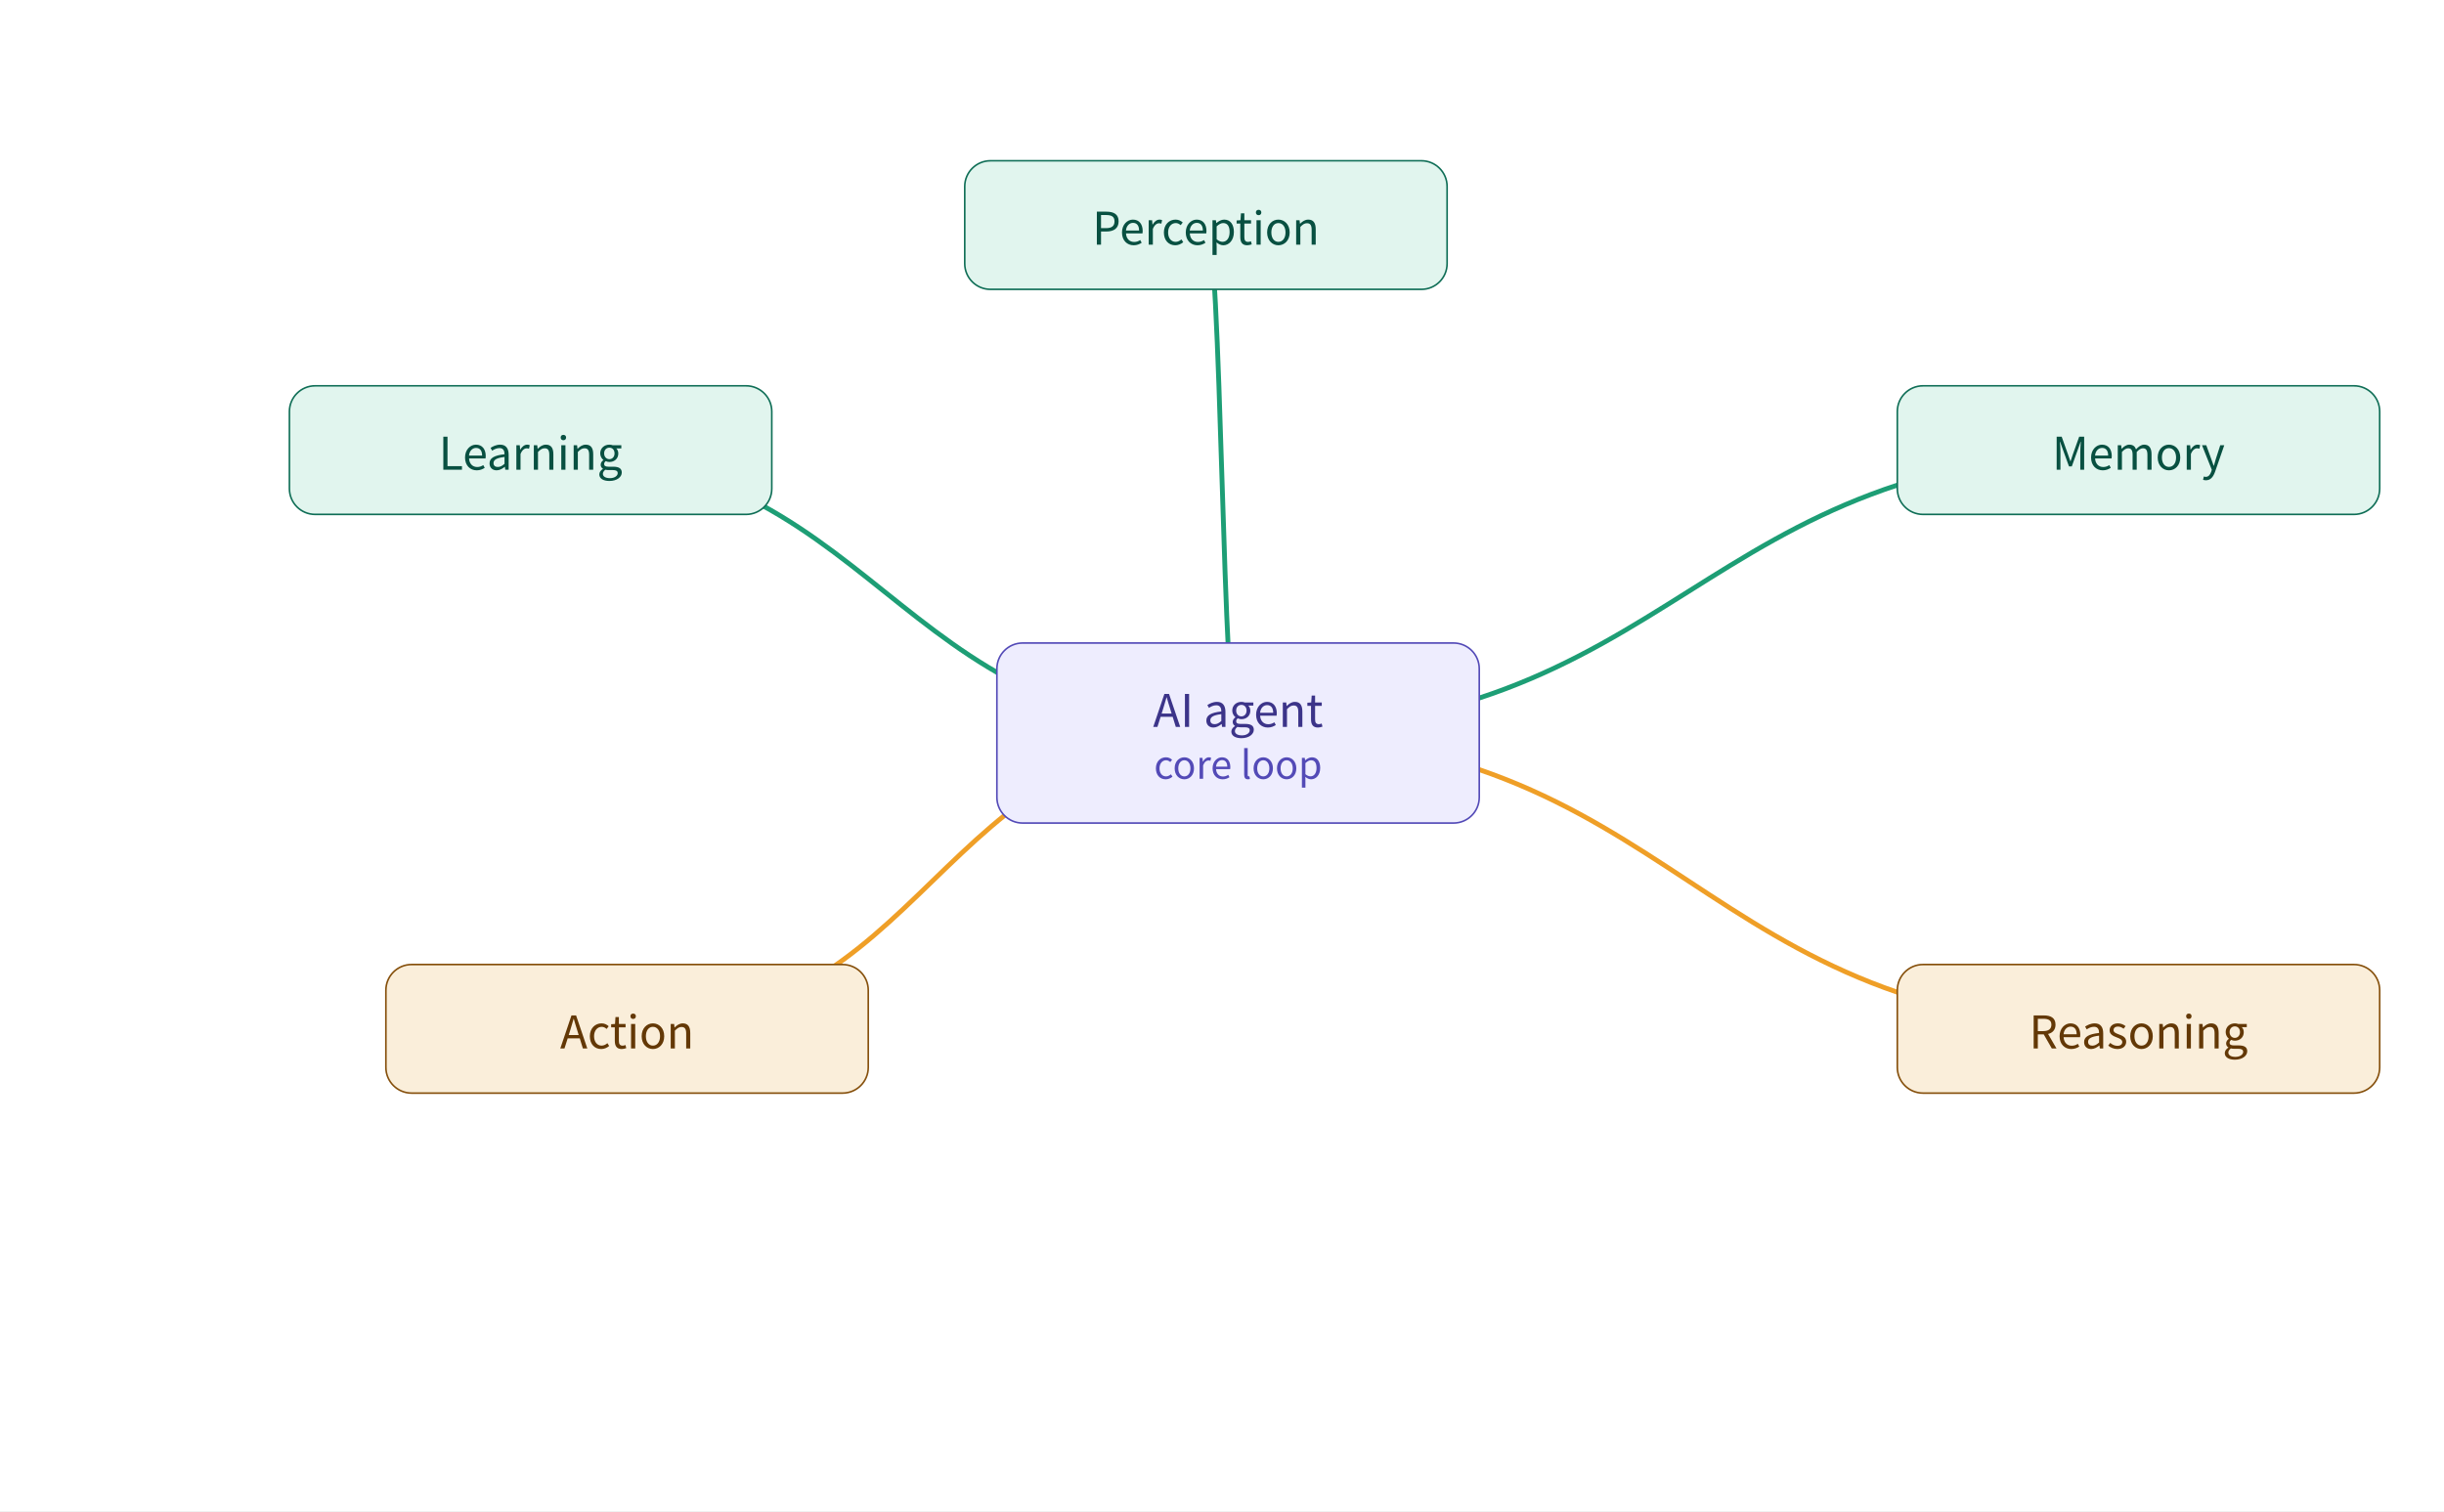
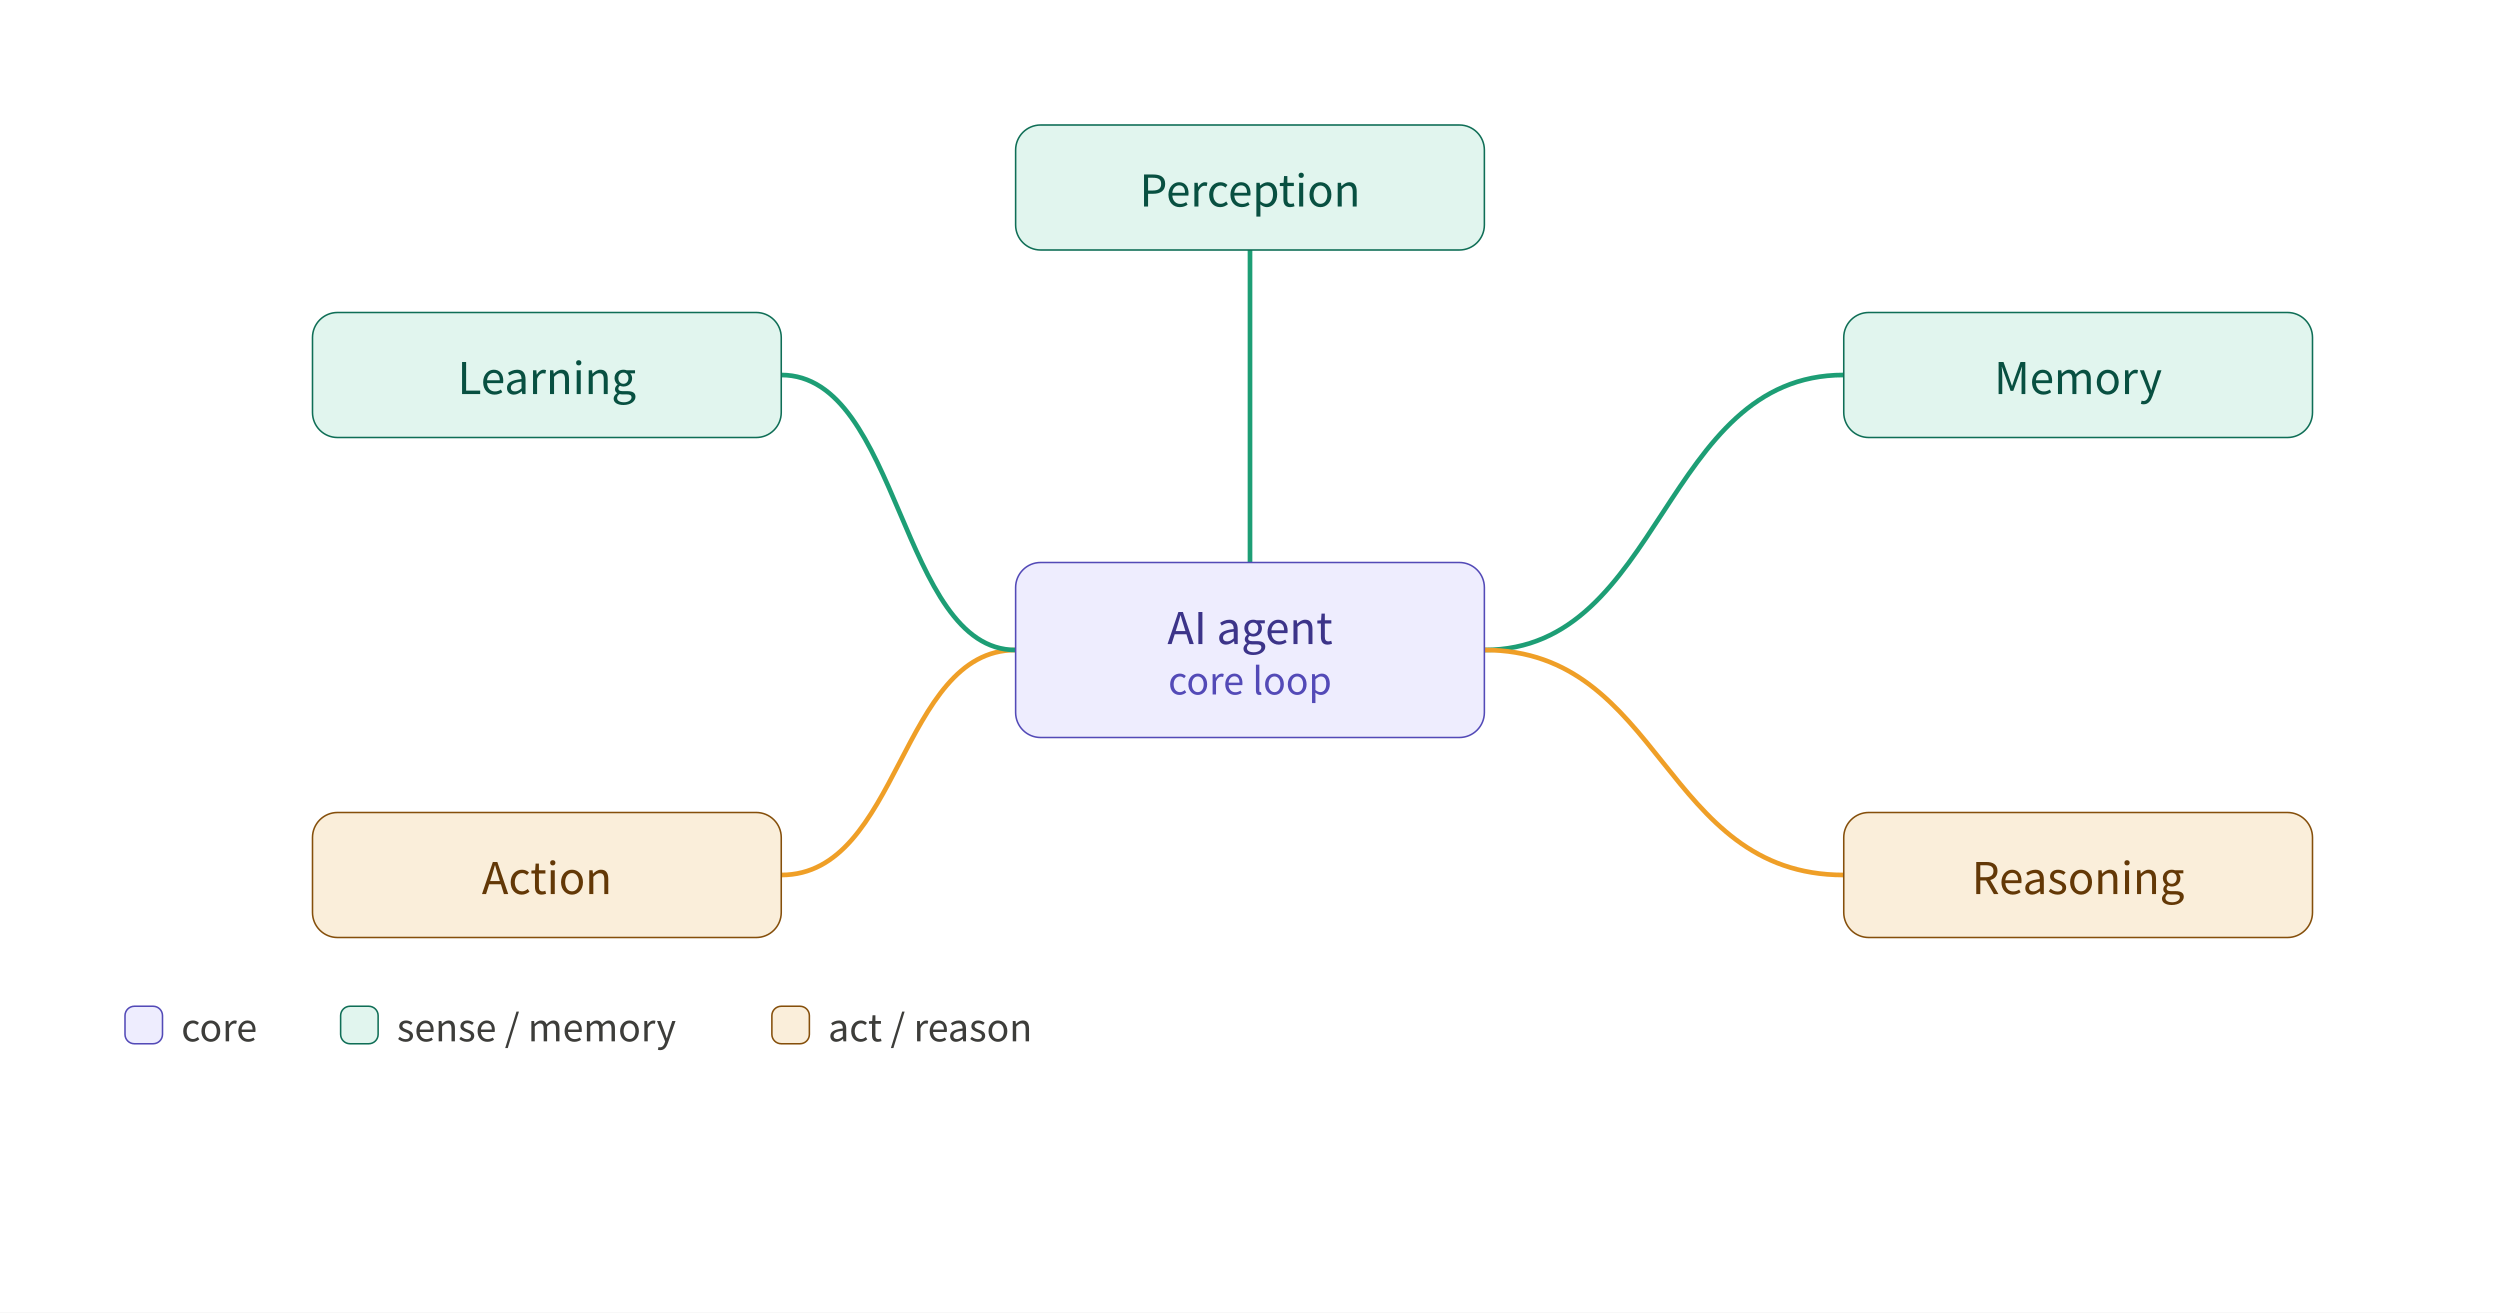
- <svg xmlns="http://www.w3.org/2000/svg" viewBox="0 0 760 470" width="760" height="470" role="img">
+ <svg xmlns="http://www.w3.org/2000/svg" viewBox="0 0 800 420" width="800" height="420" role="img">
  <style>text { font-family: 'Anthropic Sans', -apple-system, BlinkMacSystemFont, 'Segoe UI', 'PingFang SC', 'Microsoft YaHei', 'Hiragino Sans GB', 'Noto Sans CJK SC', sans-serif; }</style>
  <defs>
    <marker id="arrow" viewBox="0 0 10 10" refX="8" refY="5" markerWidth="6" markerHeight="6" orient="auto-start-reverse">
      <path d="M2 1L8 5L2 9" fill="none" stroke="context-stroke" stroke-width="1.5" stroke-linecap="round" stroke-linejoin="round" />
    </marker>
  </defs>
-   <rect width="760" height="470" fill="#FFFFFF" />
-   <path d="M 385 228 C 380 228 380 70 375 70" fill="none" stroke="#1D9E75" stroke-width="1.5" stroke-linecap="round" />
-   <path d="M 385 228 C 525 228 525 140 665 140" fill="none" stroke="#1D9E75" stroke-width="1.5" stroke-linecap="round" />
-   <path d="M 385 228 C 525 228 525 320 665 320" fill="none" stroke="#EF9F27" stroke-width="1.5" stroke-linecap="round" />
-   <path d="M 385 228 C 290 228 290 320 195 320" fill="none" stroke="#EF9F27" stroke-width="1.5" stroke-linecap="round" />
-   <path d="M 385 228 C 275 228 275 140 165 140" fill="none" stroke="#1D9E75" stroke-width="1.5" stroke-linecap="round" />
-   <rect x="310" y="200" width="150" height="56" rx="8" fill="#EEEDFE" stroke="#534AB7" stroke-width="0.5" />
-   <rect x="300" y="50" width="150" height="40" rx="8" fill="#E1F5EE" stroke="#0F6E56" stroke-width="0.5" />
-   <rect x="590" y="120" width="150" height="40" rx="8" fill="#E1F5EE" stroke="#0F6E56" stroke-width="0.5" />
-   <rect x="590" y="300" width="150" height="40" rx="8" fill="#FAEEDA" stroke="#854F0B" stroke-width="0.5" />
-   <rect x="120" y="300" width="150" height="40" rx="8" fill="#FAEEDA" stroke="#854F0B" stroke-width="0.5" />
-   <rect x="90" y="120" width="150" height="40" rx="8" fill="#E1F5EE" stroke="#0F6E56" stroke-width="0.5" />
-   <text x="385" y="220" text-anchor="middle" dominant-baseline="central" font-size="14" font-weight="500" fill="#3C3489">AI agent</text>
-   <text x="385" y="237" text-anchor="middle" dominant-baseline="central" font-size="12" fill="#534AB7">core loop</text>
-   <text x="375" y="70" text-anchor="middle" dominant-baseline="central" font-size="14" font-weight="500" fill="#085041">Perception</text>
-   <text x="665" y="140" text-anchor="middle" dominant-baseline="central" font-size="14" font-weight="500" fill="#085041">Memory</text>
-   <text x="665" y="320" text-anchor="middle" dominant-baseline="central" font-size="14" font-weight="500" fill="#633806">Reasoning</text>
-   <text x="195" y="320" text-anchor="middle" dominant-baseline="central" font-size="14" font-weight="500" fill="#633806">Action</text>
-   <text x="165" y="140" text-anchor="middle" dominant-baseline="central" font-size="14" font-weight="500" fill="#085041">Learning</text>
+   <rect width="800" height="420" fill="#FFFFFF" />
+   <path d="M 400 180 C 400 180 400 80 400 80" fill="none" stroke="#1D9E75" stroke-width="1.5" stroke-linecap="round" />
+   <path d="M 475 208 C 532 208 532 120 590 120" fill="none" stroke="#1D9E75" stroke-width="1.5" stroke-linecap="round" />
+   <path d="M 475 208 C 532 208 532 280 590 280" fill="none" stroke="#EF9F27" stroke-width="1.5" stroke-linecap="round" />
+   <path d="M 325 208 C 288 208 288 280 250 280" fill="none" stroke="#EF9F27" stroke-width="1.5" stroke-linecap="round" />
+   <path d="M 325 208 C 288 208 288 120 250 120" fill="none" stroke="#1D9E75" stroke-width="1.5" stroke-linecap="round" />
+   <rect x="325" y="180" width="150" height="56" rx="8" fill="#EEEDFE" stroke="#534AB7" stroke-width="0.5" />
+   <rect x="325" y="40" width="150" height="40" rx="8" fill="#E1F5EE" stroke="#0F6E56" stroke-width="0.5" />
+   <rect x="590" y="100" width="150" height="40" rx="8" fill="#E1F5EE" stroke="#0F6E56" stroke-width="0.5" />
+   <rect x="590" y="260" width="150" height="40" rx="8" fill="#FAEEDA" stroke="#854F0B" stroke-width="0.5" />
+   <rect x="100" y="260" width="150" height="40" rx="8" fill="#FAEEDA" stroke="#854F0B" stroke-width="0.5" />
+   <rect x="100" y="100" width="150" height="40" rx="8" fill="#E1F5EE" stroke="#0F6E56" stroke-width="0.5" />
+   <text x="400" y="200" text-anchor="middle" dominant-baseline="central" font-size="14" font-weight="500" fill="#3C3489">AI agent</text>
+   <text x="400" y="217" text-anchor="middle" dominant-baseline="central" font-size="12" fill="#534AB7">core loop</text>
+   <text x="400" y="60" text-anchor="middle" dominant-baseline="central" font-size="14" font-weight="500" fill="#085041">Perception</text>
+   <text x="665" y="120" text-anchor="middle" dominant-baseline="central" font-size="14" font-weight="500" fill="#085041">Memory</text>
+   <text x="665" y="280" text-anchor="middle" dominant-baseline="central" font-size="14" font-weight="500" fill="#633806">Reasoning</text>
+   <text x="175" y="280" text-anchor="middle" dominant-baseline="central" font-size="14" font-weight="500" fill="#633806">Action</text>
+   <text x="175" y="120" text-anchor="middle" dominant-baseline="central" font-size="14" font-weight="500" fill="#085041">Learning</text>
+   <rect x="40" y="322" width="12" height="12" rx="3" fill="#EEEDFE" stroke="#534AB7" stroke-width="0.5" />
+   <text x="58" y="328" dominant-baseline="central" font-size="12" fill="#3D3D3A">core</text>
+   <rect x="109" y="322" width="12" height="12" rx="3" fill="#E1F5EE" stroke="#0F6E56" stroke-width="0.5" />
+   <text x="127" y="328" dominant-baseline="central" font-size="12" fill="#3D3D3A">sense / memory</text>
+   <rect x="247" y="322" width="12" height="12" rx="3" fill="#FAEEDA" stroke="#854F0B" stroke-width="0.5" />
+   <text x="265" y="328" dominant-baseline="central" font-size="12" fill="#3D3D3A">act / reason</text>
</svg>
